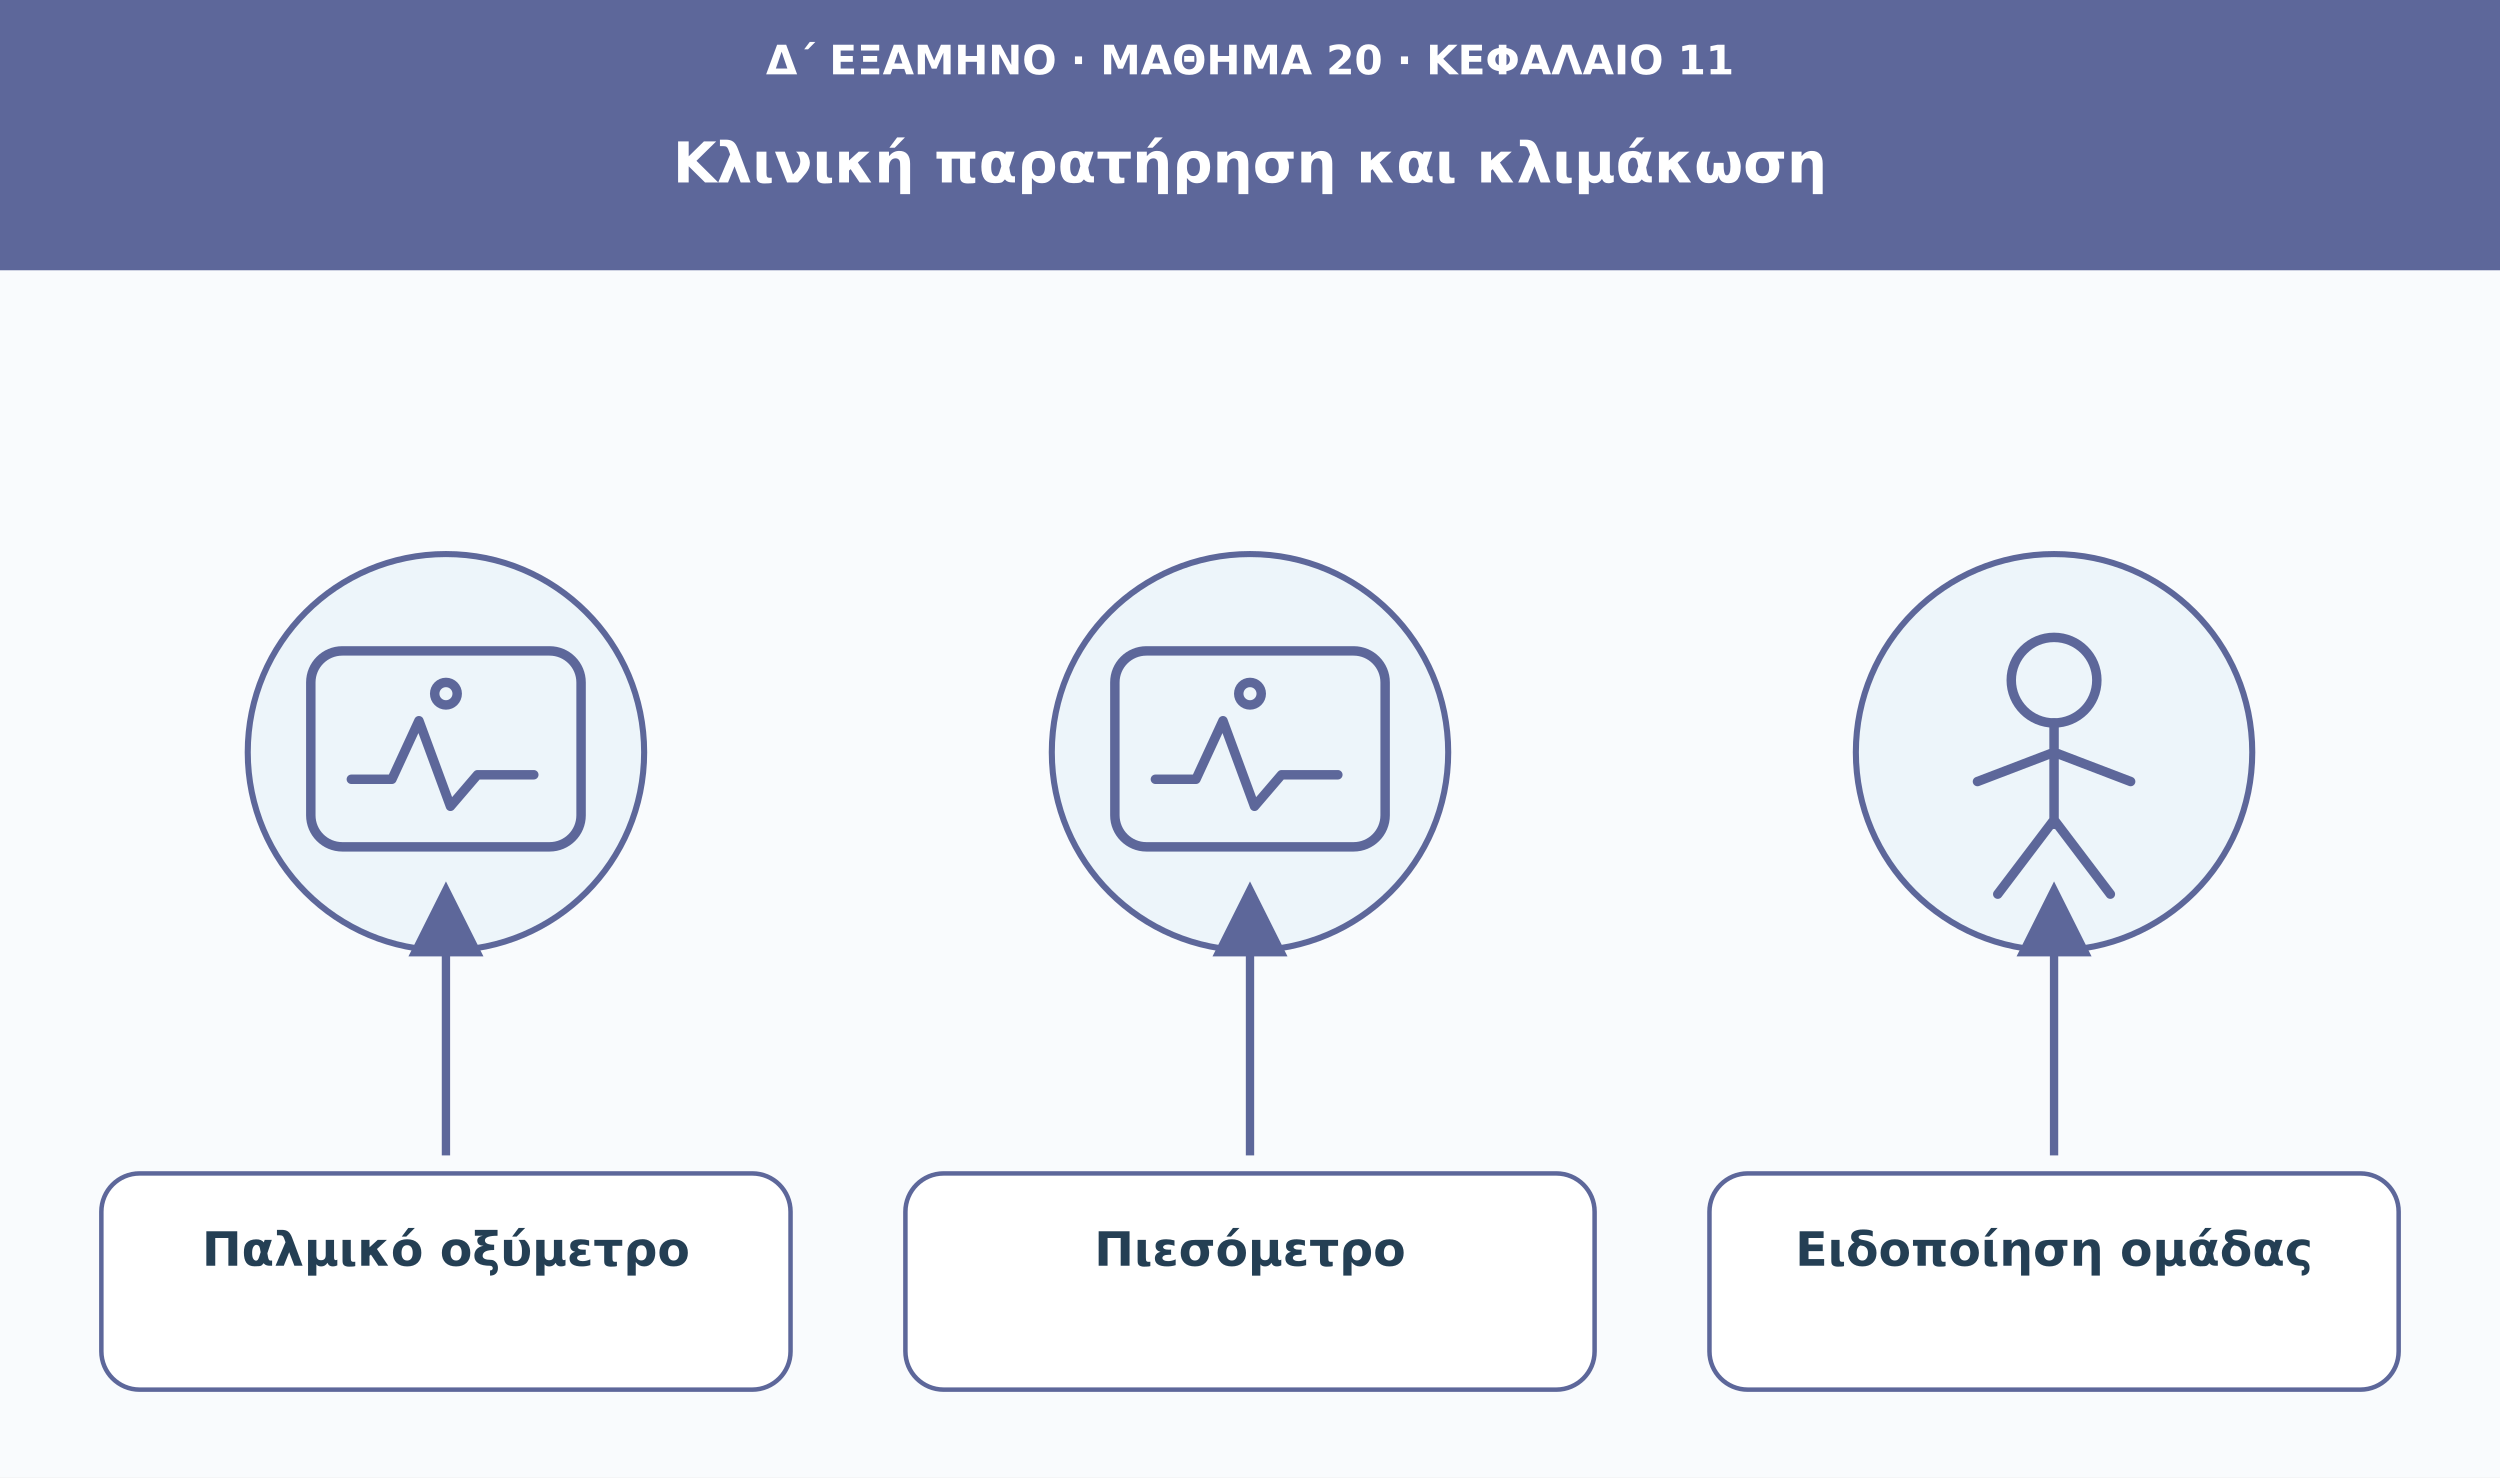
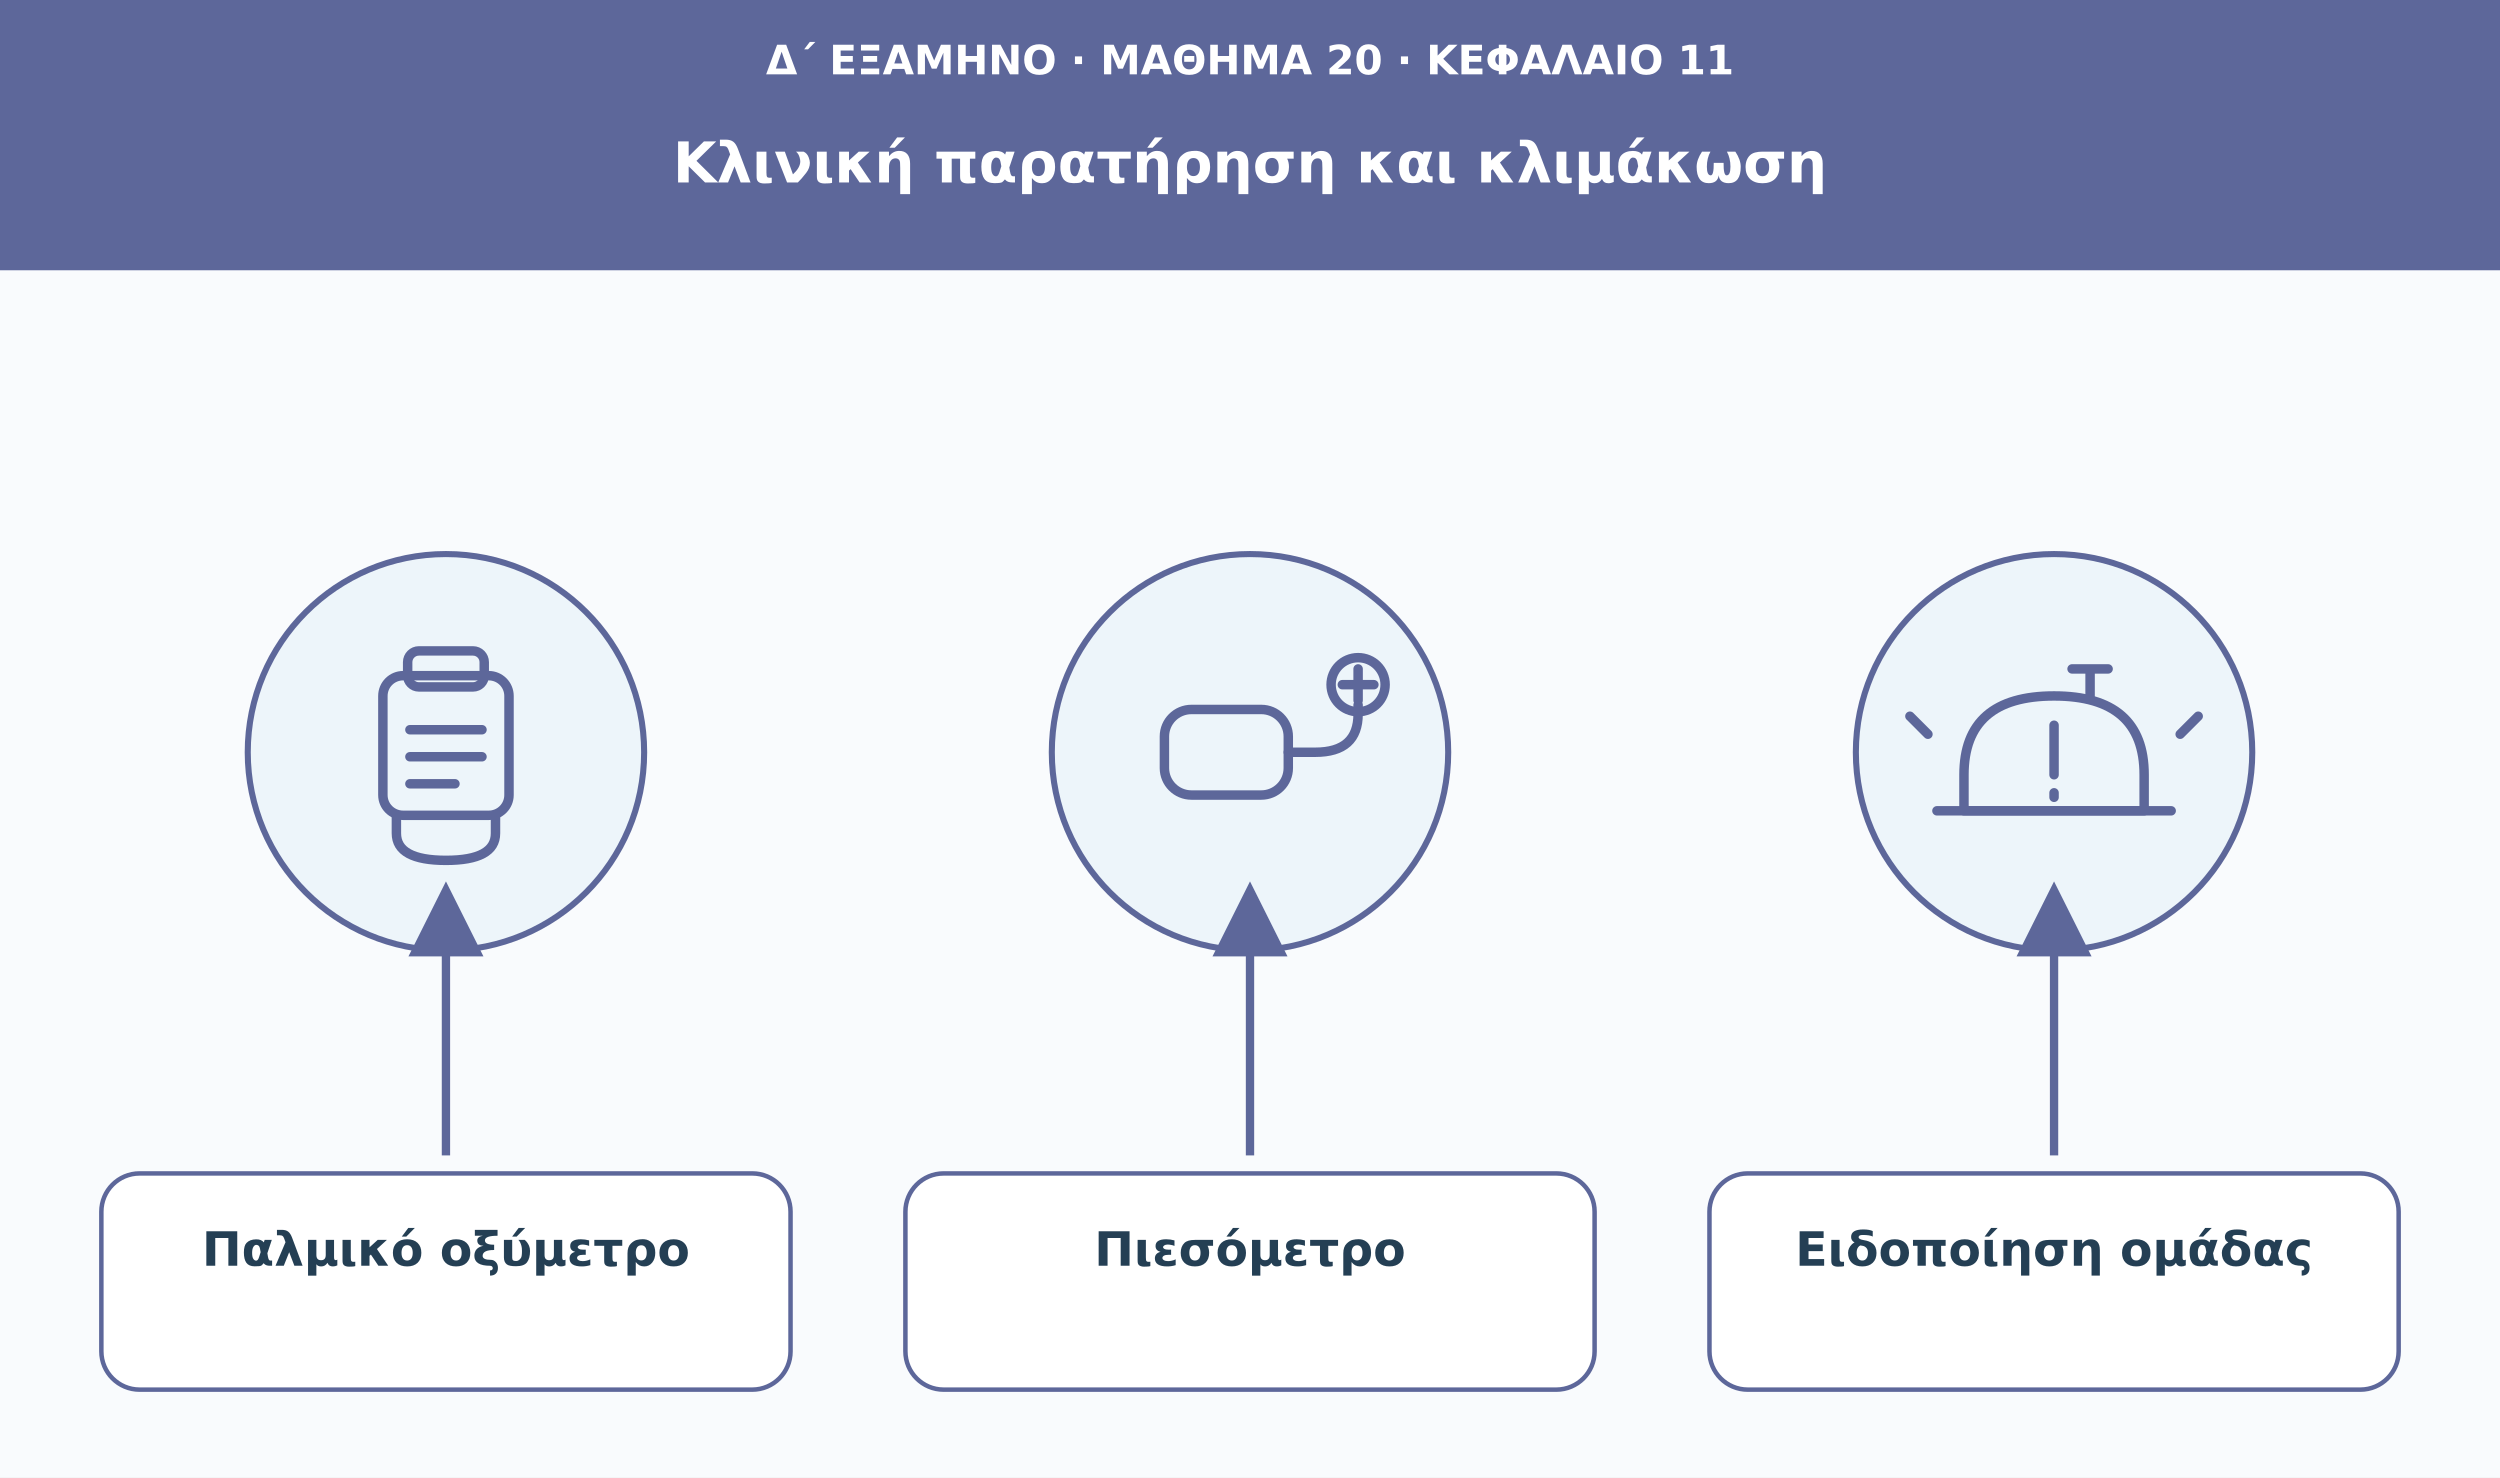
<svg xmlns="http://www.w3.org/2000/svg" viewBox="0 0 1110 656" role="img" aria-labelledby="t d">
  <defs>
    <marker id="arrow" viewBox="0 0 10 10" markerWidth="9" markerHeight="9" refX="8" refY="5" orient="auto">
      <path d="M0 0L10 5L0 10Z" fill="#5d679a" />
    </marker>
  </defs>
  <rect width="1110" height="656" fill="#f9fbfd" />
  <rect width="1110" height="120" fill="#5d679a" />
  <text x="555" y="33" font-family="DejaVu Sans,Arial,sans-serif" font-size="18" fill="#ffffff" font-weight="680" text-anchor="middle">Δ΄ ΕΞΑΜΗΝΟ · ΜΑΘΗΜΑ 20 · ΚΕΦΑΛΑΙΟ 11</text>
  <text x="555" y="81" font-family="DejaVu Sans,Arial,sans-serif" font-size="25" fill="#ffffff" font-weight="750" text-anchor="middle">Κλινική παρατήρηση και κλιμάκωση</text>
  <circle cx="198" cy="334" r="88" fill="#edf5fa" stroke="#5d679a" stroke-width="2.7" />
  <g transform="translate(198 334)" fill="none" stroke="#5d679a" stroke-width="4.2" stroke-linecap="round" stroke-linejoin="round">
-     <rect x="-60" y="-45" width="120" height="87" rx="14" />
-     <path d="M-42 12h18l12-26L2 24l12-14h25" />
-     <circle cx="0" cy="-26" r="5" />
+     <rect x="-28" y="-34" width="56" height="62" rx="9" />
+     <rect x="-17" y="-45" width="34" height="16" rx="5" />
+     <path d="M-16-10h32m-32 12h32m-32 12h20" />
+     <path d="M-22 28v8q0 12 22 12t22-12v-8" />
  </g>
  <path d="M198 513L198 398" stroke="#5d679a" stroke-width="3.7" marker-end="url(#arrow)" />
  <rect x="45" y="521" width="306" height="96" rx="17" fill="#fff" stroke="#5d679a" stroke-width="2" />
  <text x="198" y="562" font-family="DejaVu Sans,Arial,sans-serif" font-size="21" fill="#243f54" font-weight="700" text-anchor="middle">Παλμικό οξύμετρο</text>
  <circle cx="555" cy="334" r="88" fill="#edf5fa" stroke="#5d679a" stroke-width="2.7" />
  <g transform="translate(555 334)" fill="none" stroke="#5d679a" stroke-width="4.2" stroke-linecap="round" stroke-linejoin="round">
-     <rect x="-60" y="-45" width="120" height="87" rx="14" />
-     <path d="M-42 12h18l12-26L2 24l12-14h25" />
-     <circle cx="0" cy="-26" r="5" />
+     <rect x="-38" y="-19" width="55" height="38" rx="12" />
+     <path d="M17 0h12q19 0 19-17v-4" />
+     <circle cx="48" cy="-30" r="12" />
+     <path d="M41-30h14m-7-7v14" />
  </g>
  <path d="M555 513L555 398" stroke="#5d679a" stroke-width="3.7" marker-end="url(#arrow)" />
  <rect x="402" y="521" width="306" height="96" rx="17" fill="#fff" stroke="#5d679a" stroke-width="2" />
  <text x="555" y="562" font-family="DejaVu Sans,Arial,sans-serif" font-size="21" fill="#243f54" font-weight="700" text-anchor="middle">Πιεσόμετρο</text>
  <circle cx="912" cy="334" r="88" fill="#edf5fa" stroke="#5d679a" stroke-width="2.7" />
  <g transform="translate(912 334)" fill="none" stroke="#5d679a" stroke-width="4.2" stroke-linecap="round" stroke-linejoin="round">
-     <circle cx="0" cy="-32" r="19" />
-     <path d="M0-13v45m-34-19L0 0l34 13M0 30l-25 33M0 30l25 33" />
+     <path d="M-40 10q0-35 40-35t40 35v16h-80Z" />
+     <path d="M-52 26h104m-36-51v-12m-8 0h16" />
+     <path d="M0-12v22m0 8v2" />
+     <path d="M-56-8l-8-8m120 8 8-8" />
  </g>
  <path d="M912 513L912 398" stroke="#5d679a" stroke-width="3.7" marker-end="url(#arrow)" />
  <rect x="759" y="521" width="306" height="96" rx="17" fill="#fff" stroke="#5d679a" stroke-width="2" />
  <text x="912" y="562" font-family="DejaVu Sans,Arial,sans-serif" font-size="21" fill="#243f54" font-weight="700" text-anchor="middle">Ειδοποίηση ομάδας</text>
</svg>
